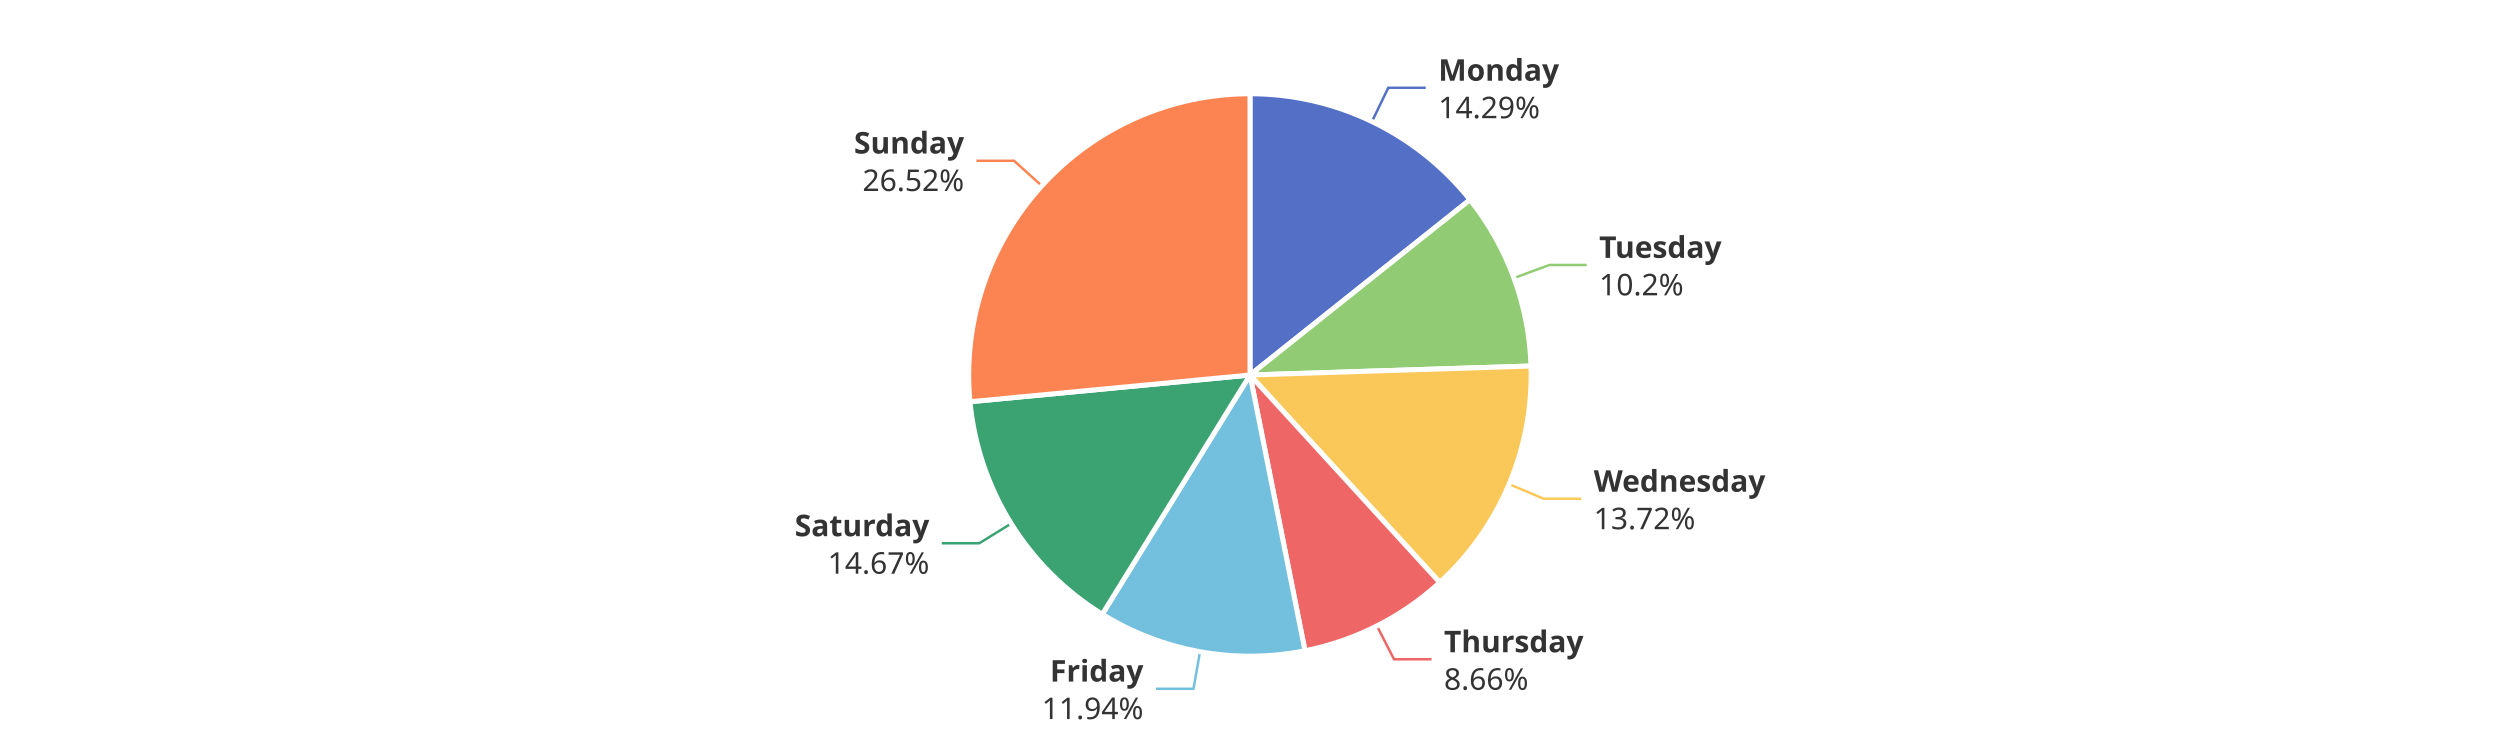
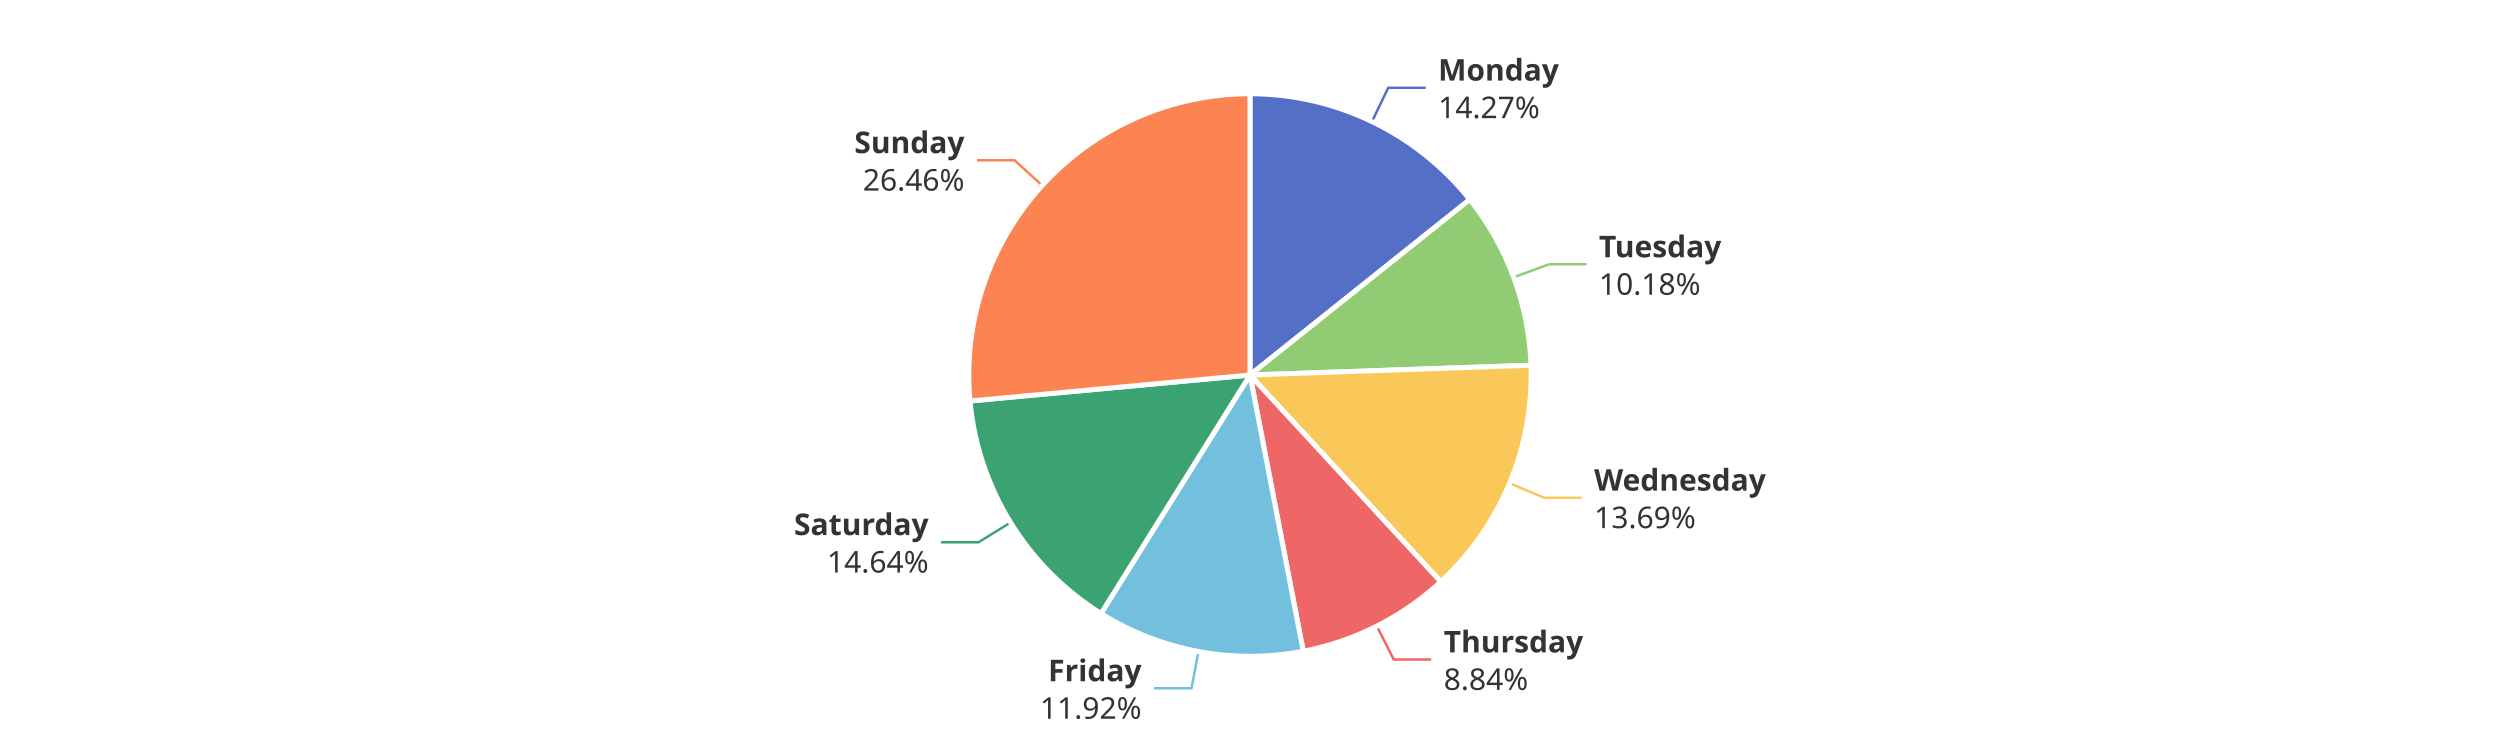
<svg xmlns="http://www.w3.org/2000/svg" width="1000" height="300" version="1.1" baseProfile="full" viewBox="0 0 1000 300">
  <rect width="1000" height="300" x="0" y="0" id="0" fill="#ffffff" />
  <polyline points="548.8 48.6 555.3 35.1 570.3 35.1" fill="none" stroke="#5470c6" />
-   <polyline points="605.6 111.2 619.7 106 634.7 106" fill="none" stroke="#91cc75" />
-   <polyline points="603.7 193.7 617.5 199.5 632.5 199.5" fill="none" stroke="#fac858" />
-   <polyline points="550.8 250.4 557.6 263.7 572.6 263.7" fill="none" stroke="#ee6666" />
-   <polyline points="480 260.7 477.4 275.5 462.4 275.5" fill="none" stroke="#73c0de" />
-   <polyline points="404.5 209.4 391.7 217.3 376.7 217.3" fill="none" stroke="#3ba272" />
-   <polyline points="416.7 74.3 405.6 64.3 390.6 64.3" fill="none" stroke="#fc8452" />
-   <path d="M500 37.5A112.5 112.5 0 0 1 588 79.9L500 150Z" fill="#5470c6" stroke="#fff" stroke-width="2" stroke-linejoin="round" />
-   <path d="M588 79.9A112.5 112.5 0 0 1 612.4 146.4L500 150Z" fill="#91cc75" stroke="#fff" stroke-width="2" stroke-linejoin="round" />
-   <path d="M612.4 146.4A112.5 112.5 0 0 1 575.9 233L500 150Z" fill="#fac858" stroke="#fff" stroke-width="2" stroke-linejoin="round" />
-   <path d="M575.9 233A112.5 112.5 0 0 1 522 260.3L500 150Z" fill="#ee6666" stroke="#fff" stroke-width="2" stroke-linejoin="round" />
-   <path d="M522 260.3A112.5 112.5 0 0 1 440.9 245.7L500 150Z" fill="#73c0de" stroke="#fff" stroke-width="2" stroke-linejoin="round" />
-   <path d="M440.9 245.7A112.5 112.5 0 0 1 388 160.7L500 150Z" fill="#3ba272" stroke="#fff" stroke-width="2" stroke-linejoin="round" />
-   <path d="M388 160.7A112.5 112.5 0 0 1 500 37.5L500 150Z" fill="#fc8452" stroke="#fff" stroke-width="2" stroke-linejoin="round" />
-   <path d="M0 -15l42.8 0l0 30l-42.8 0Z" transform="translate(575.3356 35.1339)" fill="none" />
-   <text dominant-baseline="central" text-anchor="start" style="font-size:12px;font-family:sans-serif;font-weight:bold;" y="-7.5" transform="translate(575.3356 35.1339)" fill="#333" stroke="rgb(255,255,255)" stroke-width="2" paint-order="stroke" stroke-miterlimit="2">Monday</text>
-   <text dominant-baseline="central" text-anchor="start" style="font-size:12px;font-family:sans-serif;" y="7.5" transform="translate(575.3356 35.1339)" fill="#333" stroke="rgb(255,255,255)" stroke-width="2" paint-order="stroke" stroke-miterlimit="2">14.29%</text>
-   <path d="M0 -15l46.2 0l0 30l-46.2 0Z" transform="translate(639.6609 105.9828)" fill="none" />
-   <text dominant-baseline="central" text-anchor="start" style="font-size:12px;font-family:sans-serif;font-weight:bold;" y="-7.5" transform="translate(639.6609 105.9828)" fill="#333" stroke="rgb(255,255,255)" stroke-width="2" paint-order="stroke" stroke-miterlimit="2">Tuesday</text>
-   <text dominant-baseline="central" text-anchor="start" style="font-size:12px;font-family:sans-serif;" y="7.5" transform="translate(639.6609 105.9828)" fill="#333" stroke="rgb(255,255,255)" stroke-width="2" paint-order="stroke" stroke-miterlimit="2">10.2%</text>
-   <path d="M0 -15l63.6 0l0 30l-63.6 0Z" transform="translate(637.4857 199.5313)" fill="none" />
-   <text dominant-baseline="central" text-anchor="start" style="font-size:12px;font-family:sans-serif;font-weight:bold;" y="-7.5" transform="translate(637.4857 199.5313)" fill="#333" stroke="rgb(255,255,255)" stroke-width="2" paint-order="stroke" stroke-miterlimit="2">Wednesday</text>
-   <text dominant-baseline="central" text-anchor="start" style="font-size:12px;font-family:sans-serif;" y="7.5" transform="translate(637.4857 199.5313)" fill="#333" stroke="rgb(255,255,255)" stroke-width="2" paint-order="stroke" stroke-miterlimit="2">13.72%</text>
-   <path d="M0 -15l50.2 0l0 30l-50.2 0Z" transform="translate(577.5981 263.7485)" fill="none" />
-   <text dominant-baseline="central" text-anchor="start" style="font-size:12px;font-family:sans-serif;font-weight:bold;" y="-7.5" transform="translate(577.5981 263.7485)" fill="#333" stroke="rgb(255,255,255)" stroke-width="2" paint-order="stroke" stroke-miterlimit="2">Thursday</text>
-   <text dominant-baseline="central" text-anchor="start" style="font-size:12px;font-family:sans-serif;" y="7.5" transform="translate(577.5981 263.7485)" fill="#333" stroke="rgb(255,255,255)" stroke-width="2" paint-order="stroke" stroke-miterlimit="2">8.66%</text>
-   <path d="M-40.9 -15l40.9 0l0 30l-40.9 0Z" transform="translate(457.3691 275.4755)" fill="none" />
-   <text dominant-baseline="central" text-anchor="end" style="font-size:12px;font-family:sans-serif;font-weight:bold;" y="-7.5" transform="translate(457.3691 275.4755)" fill="#333" stroke="rgb(255,255,255)" stroke-width="2" paint-order="stroke" stroke-miterlimit="2">Friday</text>
-   <text dominant-baseline="central" text-anchor="end" style="font-size:12px;font-family:sans-serif;" y="7.5" transform="translate(457.3691 275.4755)" fill="#333" stroke="rgb(255,255,255)" stroke-width="2" paint-order="stroke" stroke-miterlimit="2">11.94%</text>
-   <path d="M-48.2 -15l48.2 0l0 30l-48.2 0Z" transform="translate(371.7302 217.3343)" fill="none" />
-   <text dominant-baseline="central" text-anchor="end" style="font-size:12px;font-family:sans-serif;font-weight:bold;" y="-7.5" transform="translate(371.7302 217.3343)" fill="#333" stroke="rgb(255,255,255)" stroke-width="2" paint-order="stroke" stroke-miterlimit="2">Saturday</text>
-   <text dominant-baseline="central" text-anchor="end" style="font-size:12px;font-family:sans-serif;" y="7.5" transform="translate(371.7302 217.3343)" fill="#333" stroke="rgb(255,255,255)" stroke-width="2" paint-order="stroke" stroke-miterlimit="2">14.67%</text>
-   <path d="M-40.9 -15l40.9 0l0 30l-40.9 0Z" transform="translate(385.6431 64.2502)" fill="none" />
-   <text dominant-baseline="central" text-anchor="end" style="font-size:12px;font-family:sans-serif;font-weight:bold;" y="-7.5" transform="translate(385.6431 64.2502)" fill="#333" stroke="rgb(255,255,255)" stroke-width="2" paint-order="stroke" stroke-miterlimit="2">Sunday</text>
-   <text dominant-baseline="central" text-anchor="end" style="font-size:12px;font-family:sans-serif;" y="7.5" transform="translate(385.6431 64.2502)" fill="#333" stroke="rgb(255,255,255)" stroke-width="2" paint-order="stroke" stroke-miterlimit="2">26.52%</text>
+   <polyline points="605.5 110.9 619.6 105.7 634.6 105.7" fill="none" stroke="#91cc75" />
+   <polyline points="603.8 193.3 617.7 199.1 632.7 199.1" fill="none" stroke="#fac858" />
+   <polyline points="550.7 250.4 557.5 263.8 572.5 263.8" fill="none" stroke="#ee6666" />
+   <polyline points="479.4 260.6 476.6 275.3 461.6 275.3" fill="none" stroke="#73c0de" />
+   <polyline points="404.2 209 391.4 216.9 376.4 216.9" fill="none" stroke="#3ba272" />
+   <polyline points="416.9 74.2 405.8 64.1 390.8 64.1" fill="none" stroke="#fc8452" />
+   <path d="M500 37.5A112.5 112.5 0 0 1 587.9 79.8L500 150Z" fill="#5470c6" stroke="#fff" stroke-width="2" stroke-linejoin="round" />
+   <path d="M587.9 79.8A112.5 112.5 0 0 1 612.4 146.1L500 150Z" fill="#91cc75" stroke="#fff" stroke-width="2" stroke-linejoin="round" />
+   <path d="M612.4 146.1A112.5 112.5 0 0 1 576.3 232.7L500 150Z" fill="#fac858" stroke="#fff" stroke-width="2" stroke-linejoin="round" />
+   <path d="M576.3 232.7A112.5 112.5 0 0 1 521.3 260.5L500 150Z" fill="#ee6666" stroke="#fff" stroke-width="2" stroke-linejoin="round" />
+   <path d="M521.3 260.5A112.5 112.5 0 0 1 440.4 245.4L500 150Z" fill="#73c0de" stroke="#fff" stroke-width="2" stroke-linejoin="round" />
+   <path d="M440.4 245.4A112.5 112.5 0 0 1 388 160.4L500 150Z" fill="#3ba272" stroke="#fff" stroke-width="2" stroke-linejoin="round" />
+   <path d="M388 160.4A112.5 112.5 0 0 1 500 37.5L500 150Z" fill="#fc8452" stroke="#fff" stroke-width="2" stroke-linejoin="round" />
+   <path d="M0 -15l42.8 0l0 30l-42.8 0Z" transform="translate(575.2583 35.0967)" fill="none" />
+   <text dominant-baseline="central" text-anchor="start" style="font-size:12px;font-family:sans-serif;font-weight:bold;" y="-7.5" transform="translate(575.2583 35.0967)" fill="#333" stroke="rgb(255,255,255)" stroke-width="2" paint-order="stroke" stroke-miterlimit="2">Monday</text>
+   <text dominant-baseline="central" text-anchor="start" style="font-size:12px;font-family:sans-serif;" y="7.5" transform="translate(575.2583 35.0967)" fill="#333" stroke="rgb(255,255,255)" stroke-width="2" paint-order="stroke" stroke-miterlimit="2">14.27%</text>
+   <path d="M0 -15l46.2 0l0 30l-46.2 0Z" transform="translate(639.5724 105.7428)" fill="none" />
+   <text dominant-baseline="central" text-anchor="start" style="font-size:12px;font-family:sans-serif;font-weight:bold;" y="-7.5" transform="translate(639.5724 105.7428)" fill="#333" stroke="rgb(255,255,255)" stroke-width="2" paint-order="stroke" stroke-miterlimit="2">Tuesday</text>
+   <text dominant-baseline="central" text-anchor="start" style="font-size:12px;font-family:sans-serif;" y="7.5" transform="translate(639.5724 105.7428)" fill="#333" stroke="rgb(255,255,255)" stroke-width="2" paint-order="stroke" stroke-miterlimit="2">10.18%</text>
+   <path d="M0 -15l63.6 0l0 30l-63.6 0Z" transform="translate(637.6659 199.1019)" fill="none" />
+   <text dominant-baseline="central" text-anchor="start" style="font-size:12px;font-family:sans-serif;font-weight:bold;" y="-7.5" transform="translate(637.6659 199.1019)" fill="#333" stroke="rgb(255,255,255)" stroke-width="2" paint-order="stroke" stroke-miterlimit="2">Wednesday</text>
+   <text dominant-baseline="central" text-anchor="start" style="font-size:12px;font-family:sans-serif;" y="7.5" transform="translate(637.6659 199.1019)" fill="#333" stroke="rgb(255,255,255)" stroke-width="2" paint-order="stroke" stroke-miterlimit="2">13.69%</text>
+   <path d="M0 -15l50.2 0l0 30l-50.2 0Z" transform="translate(577.4855 263.8054)" fill="none" />
+   <text dominant-baseline="central" text-anchor="start" style="font-size:12px;font-family:sans-serif;font-weight:bold;" y="-7.5" transform="translate(577.4855 263.8054)" fill="#333" stroke="rgb(255,255,255)" stroke-width="2" paint-order="stroke" stroke-miterlimit="2">Thursday</text>
+   <text dominant-baseline="central" text-anchor="start" style="font-size:12px;font-family:sans-serif;" y="7.5" transform="translate(577.4855 263.8054)" fill="#333" stroke="rgb(255,255,255)" stroke-width="2" paint-order="stroke" stroke-miterlimit="2">8.84%</text>
+   <path d="M-40.9 -15l40.9 0l0 30l-40.9 0Z" transform="translate(456.6229 275.3386)" fill="none" />
+   <text dominant-baseline="central" text-anchor="end" style="font-size:12px;font-family:sans-serif;font-weight:bold;" y="-7.5" transform="translate(456.6229 275.3386)" fill="#333" stroke="rgb(255,255,255)" stroke-width="2" paint-order="stroke" stroke-miterlimit="2">Friday</text>
+   <text dominant-baseline="central" text-anchor="end" style="font-size:12px;font-family:sans-serif;" y="7.5" transform="translate(456.6229 275.3386)" fill="#333" stroke="rgb(255,255,255)" stroke-width="2" paint-order="stroke" stroke-miterlimit="2">11.92%</text>
+   <path d="M-48.2 -15l48.2 0l0 30l-48.2 0Z" transform="translate(371.442 216.8685)" fill="none" />
+   <text dominant-baseline="central" text-anchor="end" style="font-size:12px;font-family:sans-serif;font-weight:bold;" y="-7.5" transform="translate(371.442 216.8685)" fill="#333" stroke="rgb(255,255,255)" stroke-width="2" paint-order="stroke" stroke-miterlimit="2">Saturday</text>
+   <text dominant-baseline="central" text-anchor="end" style="font-size:12px;font-family:sans-serif;" y="7.5" transform="translate(371.442 216.8685)" fill="#333" stroke="rgb(255,255,255)" stroke-width="2" paint-order="stroke" stroke-miterlimit="2">14.64%</text>
+   <path d="M-40.9 -15l40.9 0l0 30l-40.9 0Z" transform="translate(385.7851 64.0942)" fill="none" />
+   <text dominant-baseline="central" text-anchor="end" style="font-size:12px;font-family:sans-serif;font-weight:bold;" y="-7.5" transform="translate(385.7851 64.0942)" fill="#333" stroke="rgb(255,255,255)" stroke-width="2" paint-order="stroke" stroke-miterlimit="2">Sunday</text>
+   <text dominant-baseline="central" text-anchor="end" style="font-size:12px;font-family:sans-serif;" y="7.5" transform="translate(385.7851 64.0942)" fill="#333" stroke="rgb(255,255,255)" stroke-width="2" paint-order="stroke" stroke-miterlimit="2">26.46%</text>
</svg>
